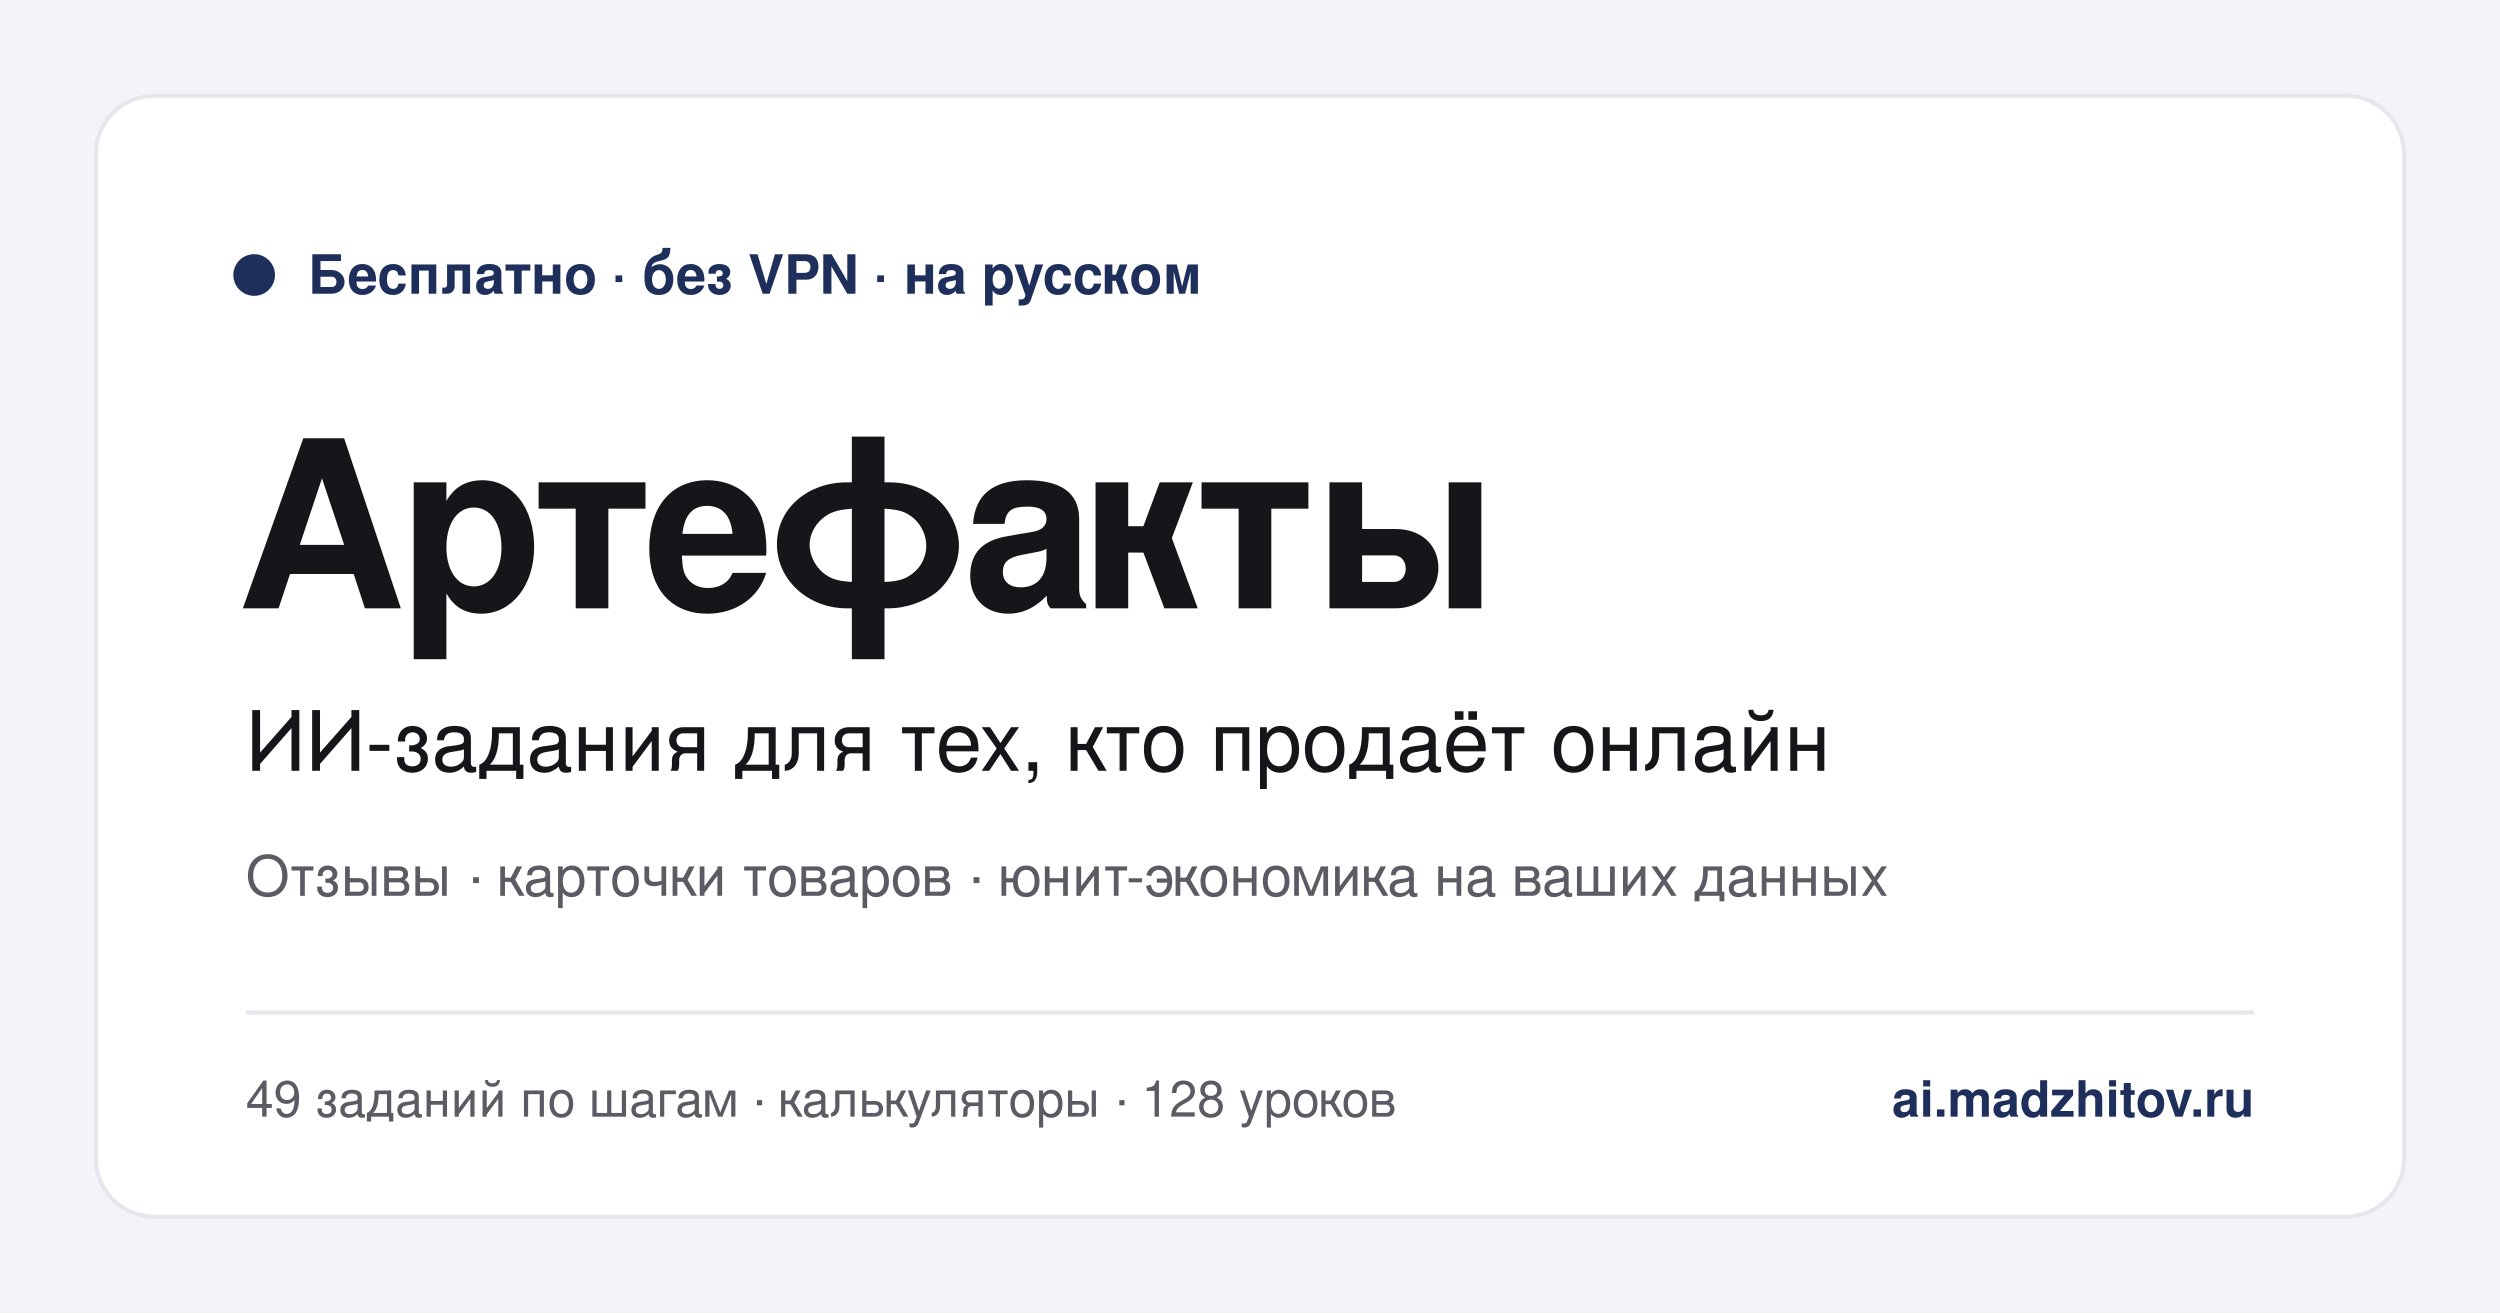
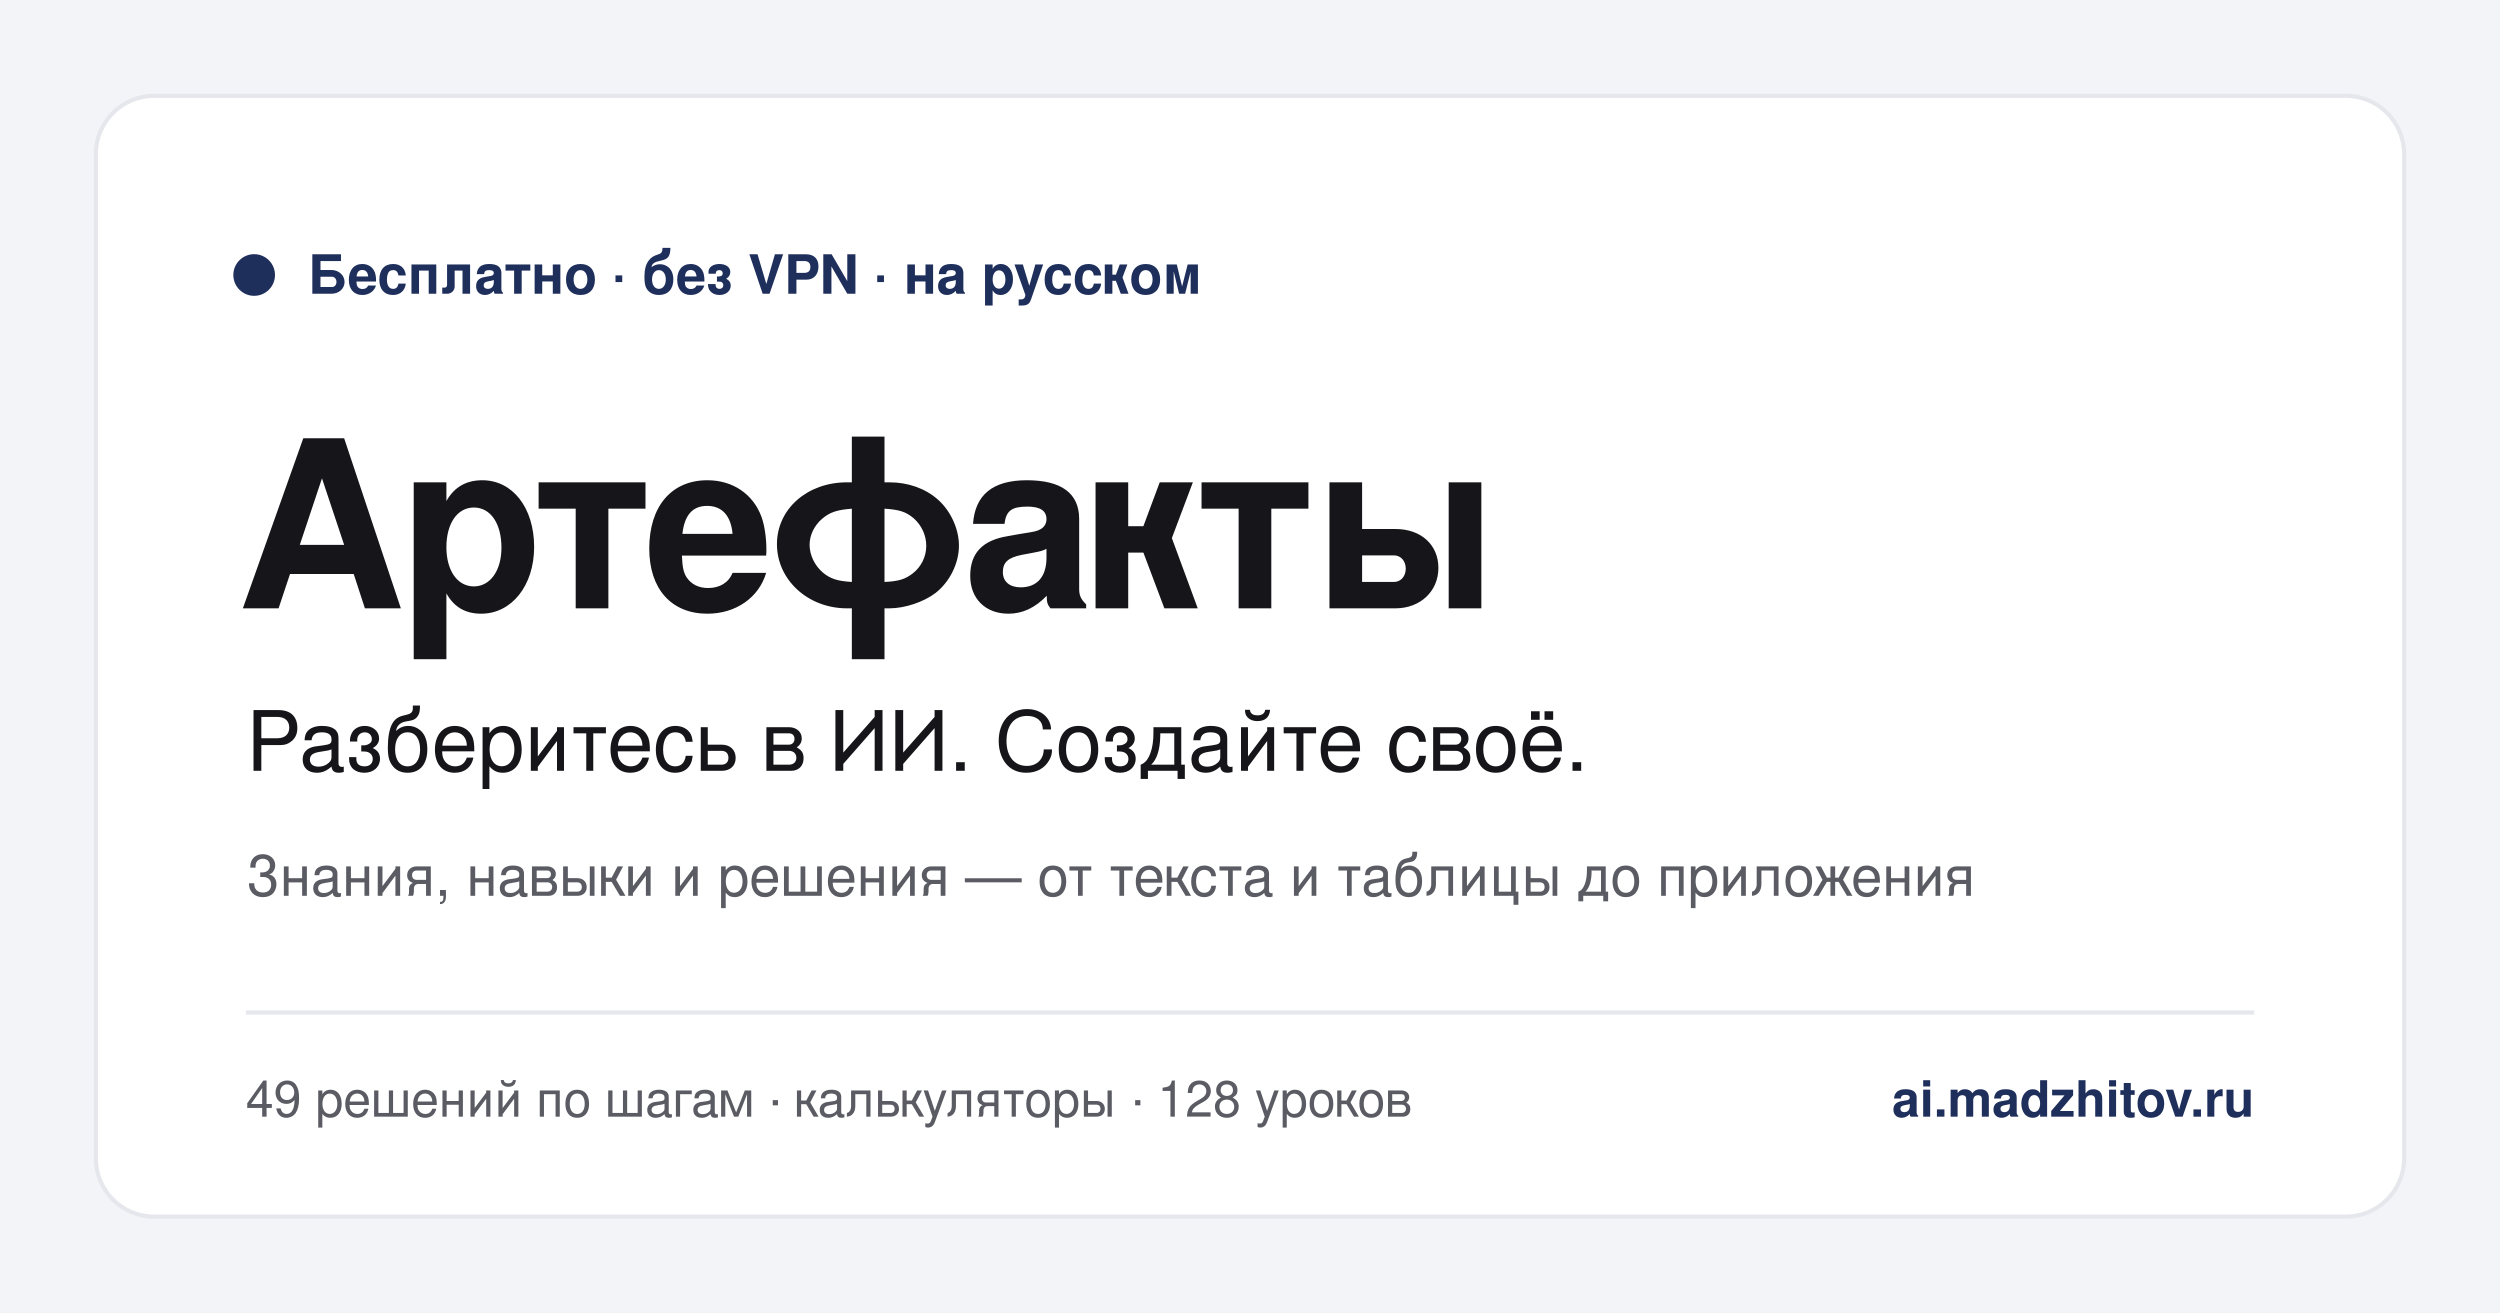
<svg xmlns="http://www.w3.org/2000/svg" width="1200" height="630" viewBox="0 0 1200 630">
  <rect width="1200" height="630" fill="#F3F4F7" />
  <rect x="46" y="46" width="1108" height="538" rx="28" fill="#FFFFFF" stroke="#E6E7EC" stroke-width="2" />
  <circle cx="122" cy="132" r="10" fill="#1F2F5C" />
  <text x="148" y="141" fill="#1F2F5C" font-family="Helvetica Neue, Helvetica, Arial, sans-serif" font-size="26" font-weight="600">Бесплатно · без VPN · на русском</text>
  <text x="114" y="292" fill="#16161A" font-family="Helvetica Neue, Helvetica, Arial, sans-serif" font-size="112" font-weight="700" letter-spacing="-3">Артефакты</text>
-   <text x="118" y="370" fill="#16161A" font-family="Helvetica Neue, Helvetica, Arial, sans-serif" font-size="40" font-weight="500">ИИ-задания для тех, кто продаёт онлайн</text>
-   <text x="118" y="430" fill="#5A5B63" font-family="Helvetica Neue, Helvetica, Arial, sans-serif" font-size="27">Отзывы · карточки товаров · юнит-экономика на ваших данных</text>
+   <text x="118" y="370" fill="#16161A" font-family="Helvetica Neue, Helvetica, Arial, sans-serif" font-size="40" font-weight="500">Разберитесь в ИИ. Создайте своё.</text>
+   <text x="118" y="430" fill="#5A5B63" font-family="Helvetica Neue, Helvetica, Arial, sans-serif" font-size="27">Знания, навыки и решения — от текста и таблицы до приложения</text>
  <line x1="118" y1="486" x2="1082" y2="486" stroke="#E6E7EC" stroke-width="2" />
-   <text x="118" y="536" fill="#5A5B63" font-family="Helvetica Neue, Helvetica, Arial, sans-serif" font-size="24">49 заданий по шагам · калькуляторы · 128 уроков</text>
+   <text x="118" y="536" fill="#5A5B63" font-family="Helvetica Neue, Helvetica, Arial, sans-serif" font-size="24">49 решений по шагам · калькуляторы · 128 уроков</text>
  <text x="1082" y="536" fill="#1F2F5C" font-family="Helvetica Neue, Helvetica, Arial, sans-serif" font-size="24" font-weight="600" text-anchor="end">ai.madzhitov.ru</text>
</svg>
